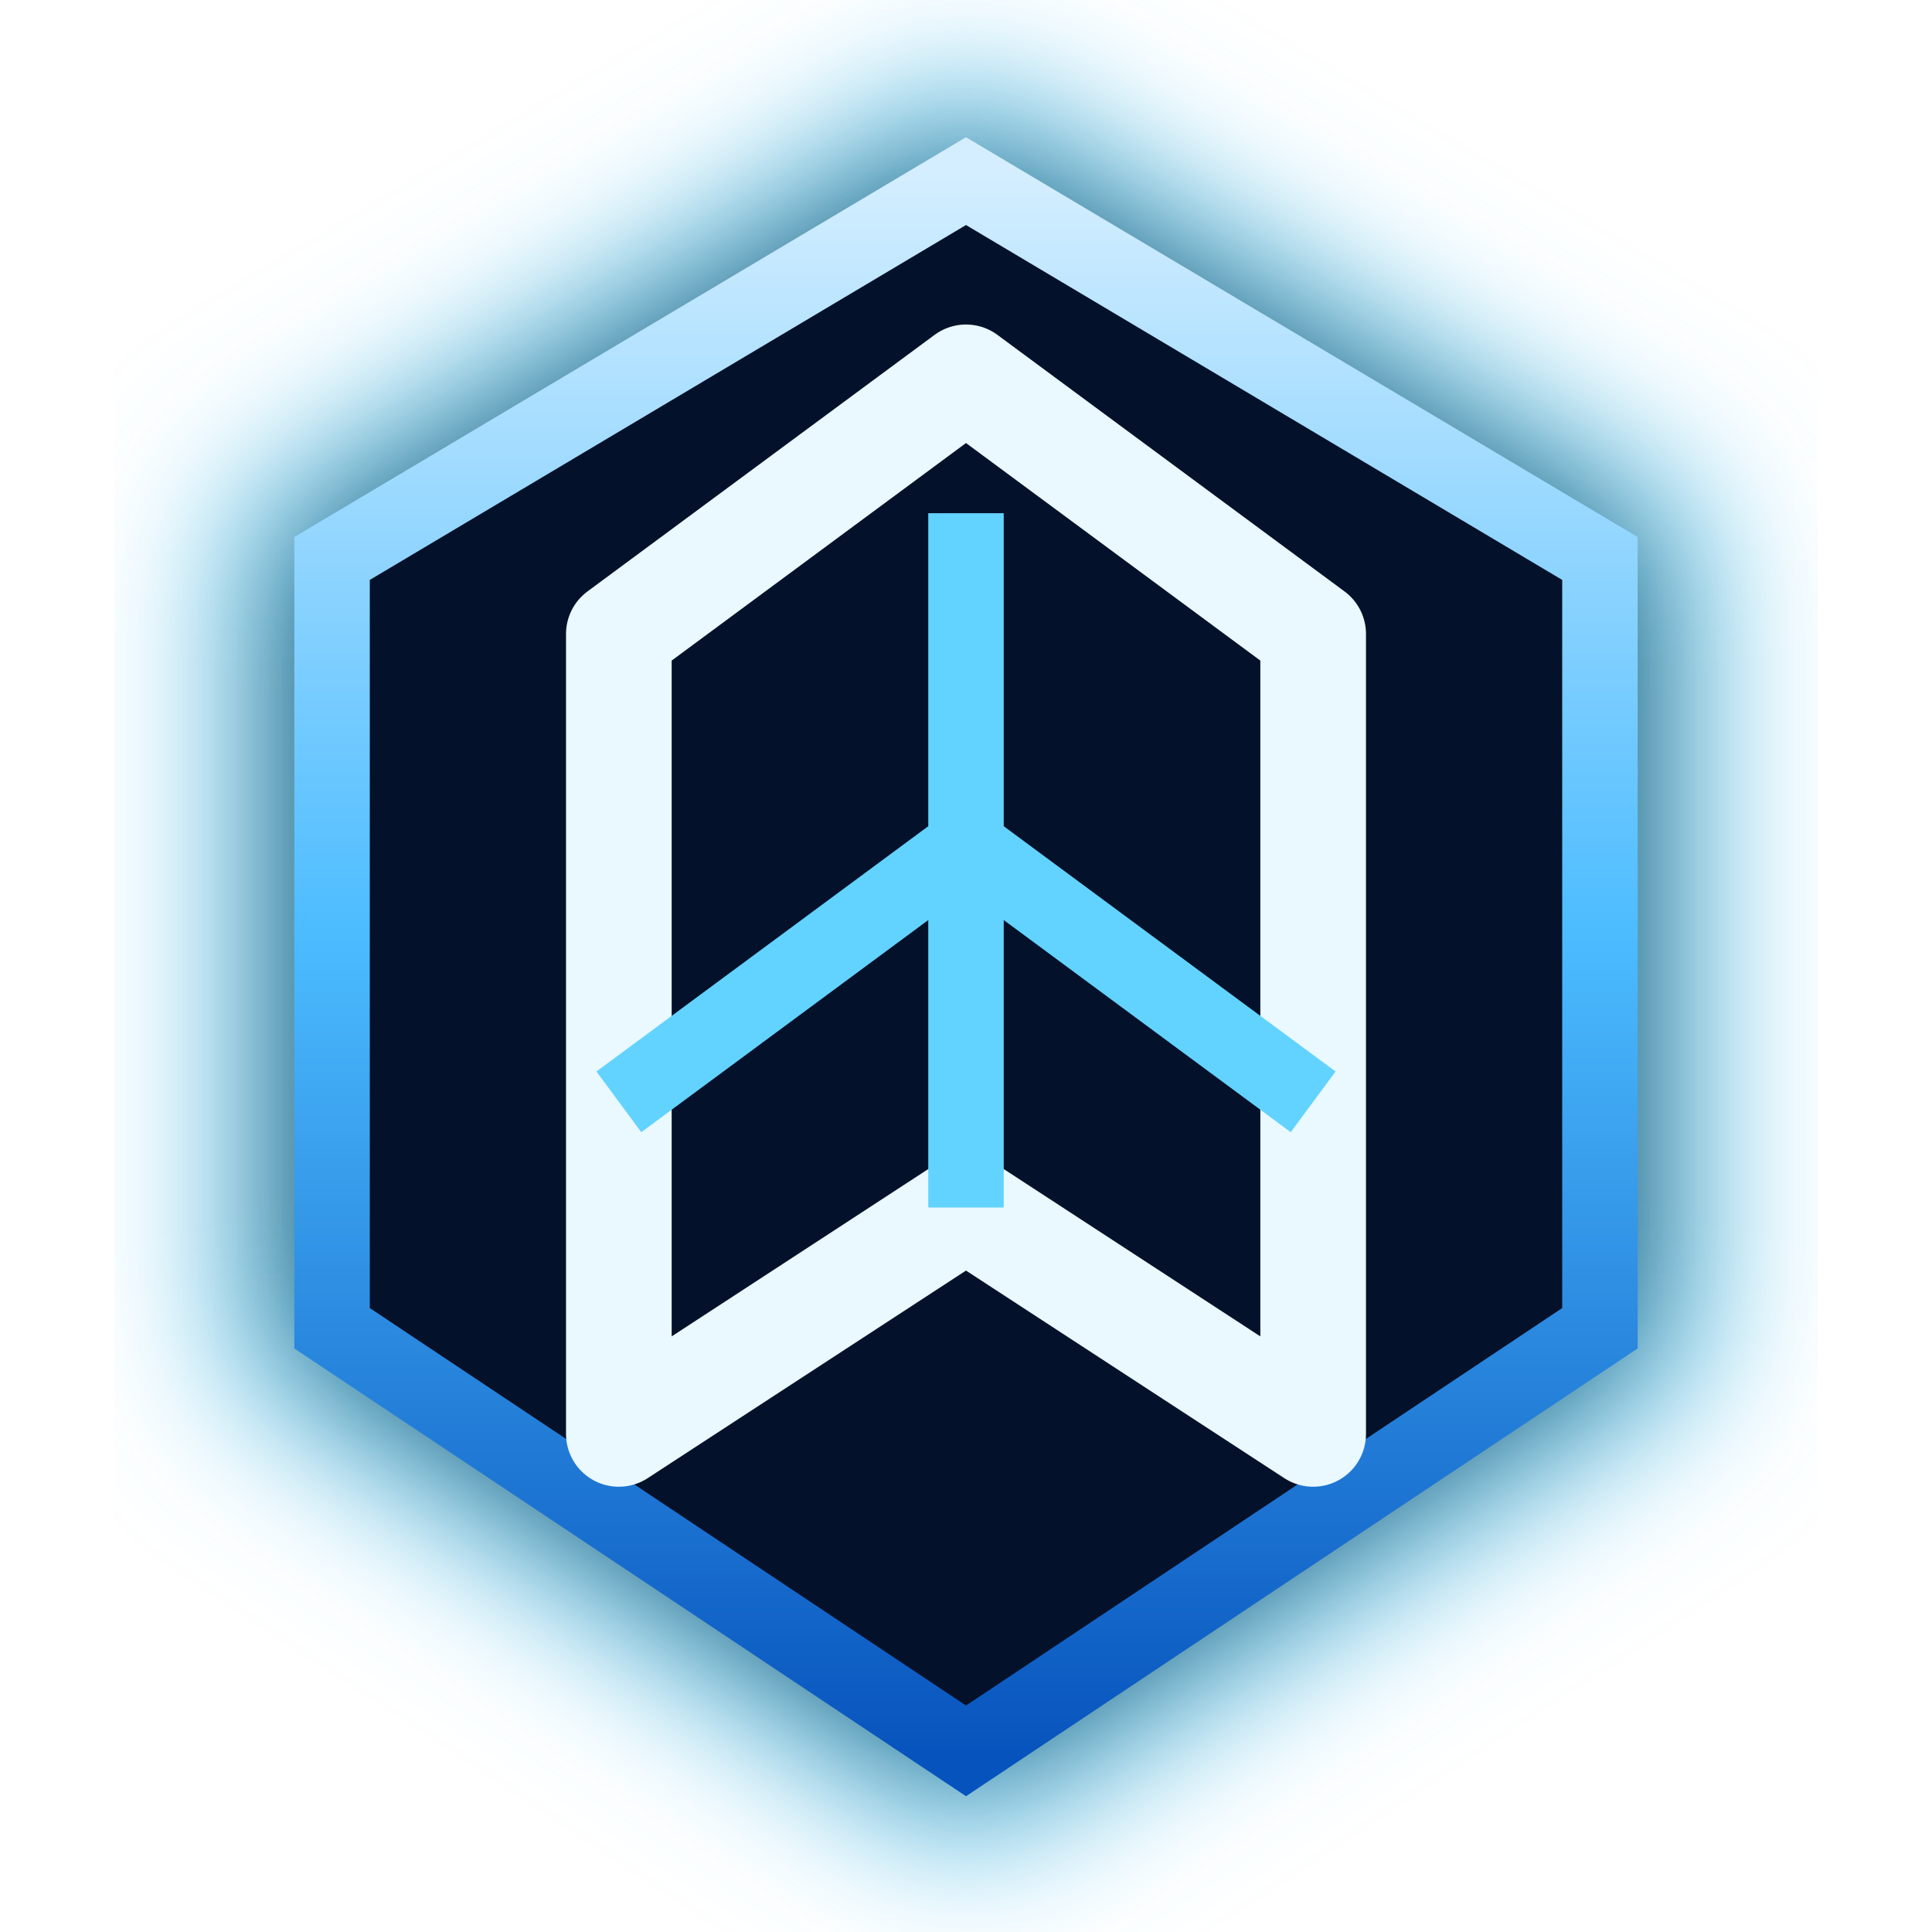
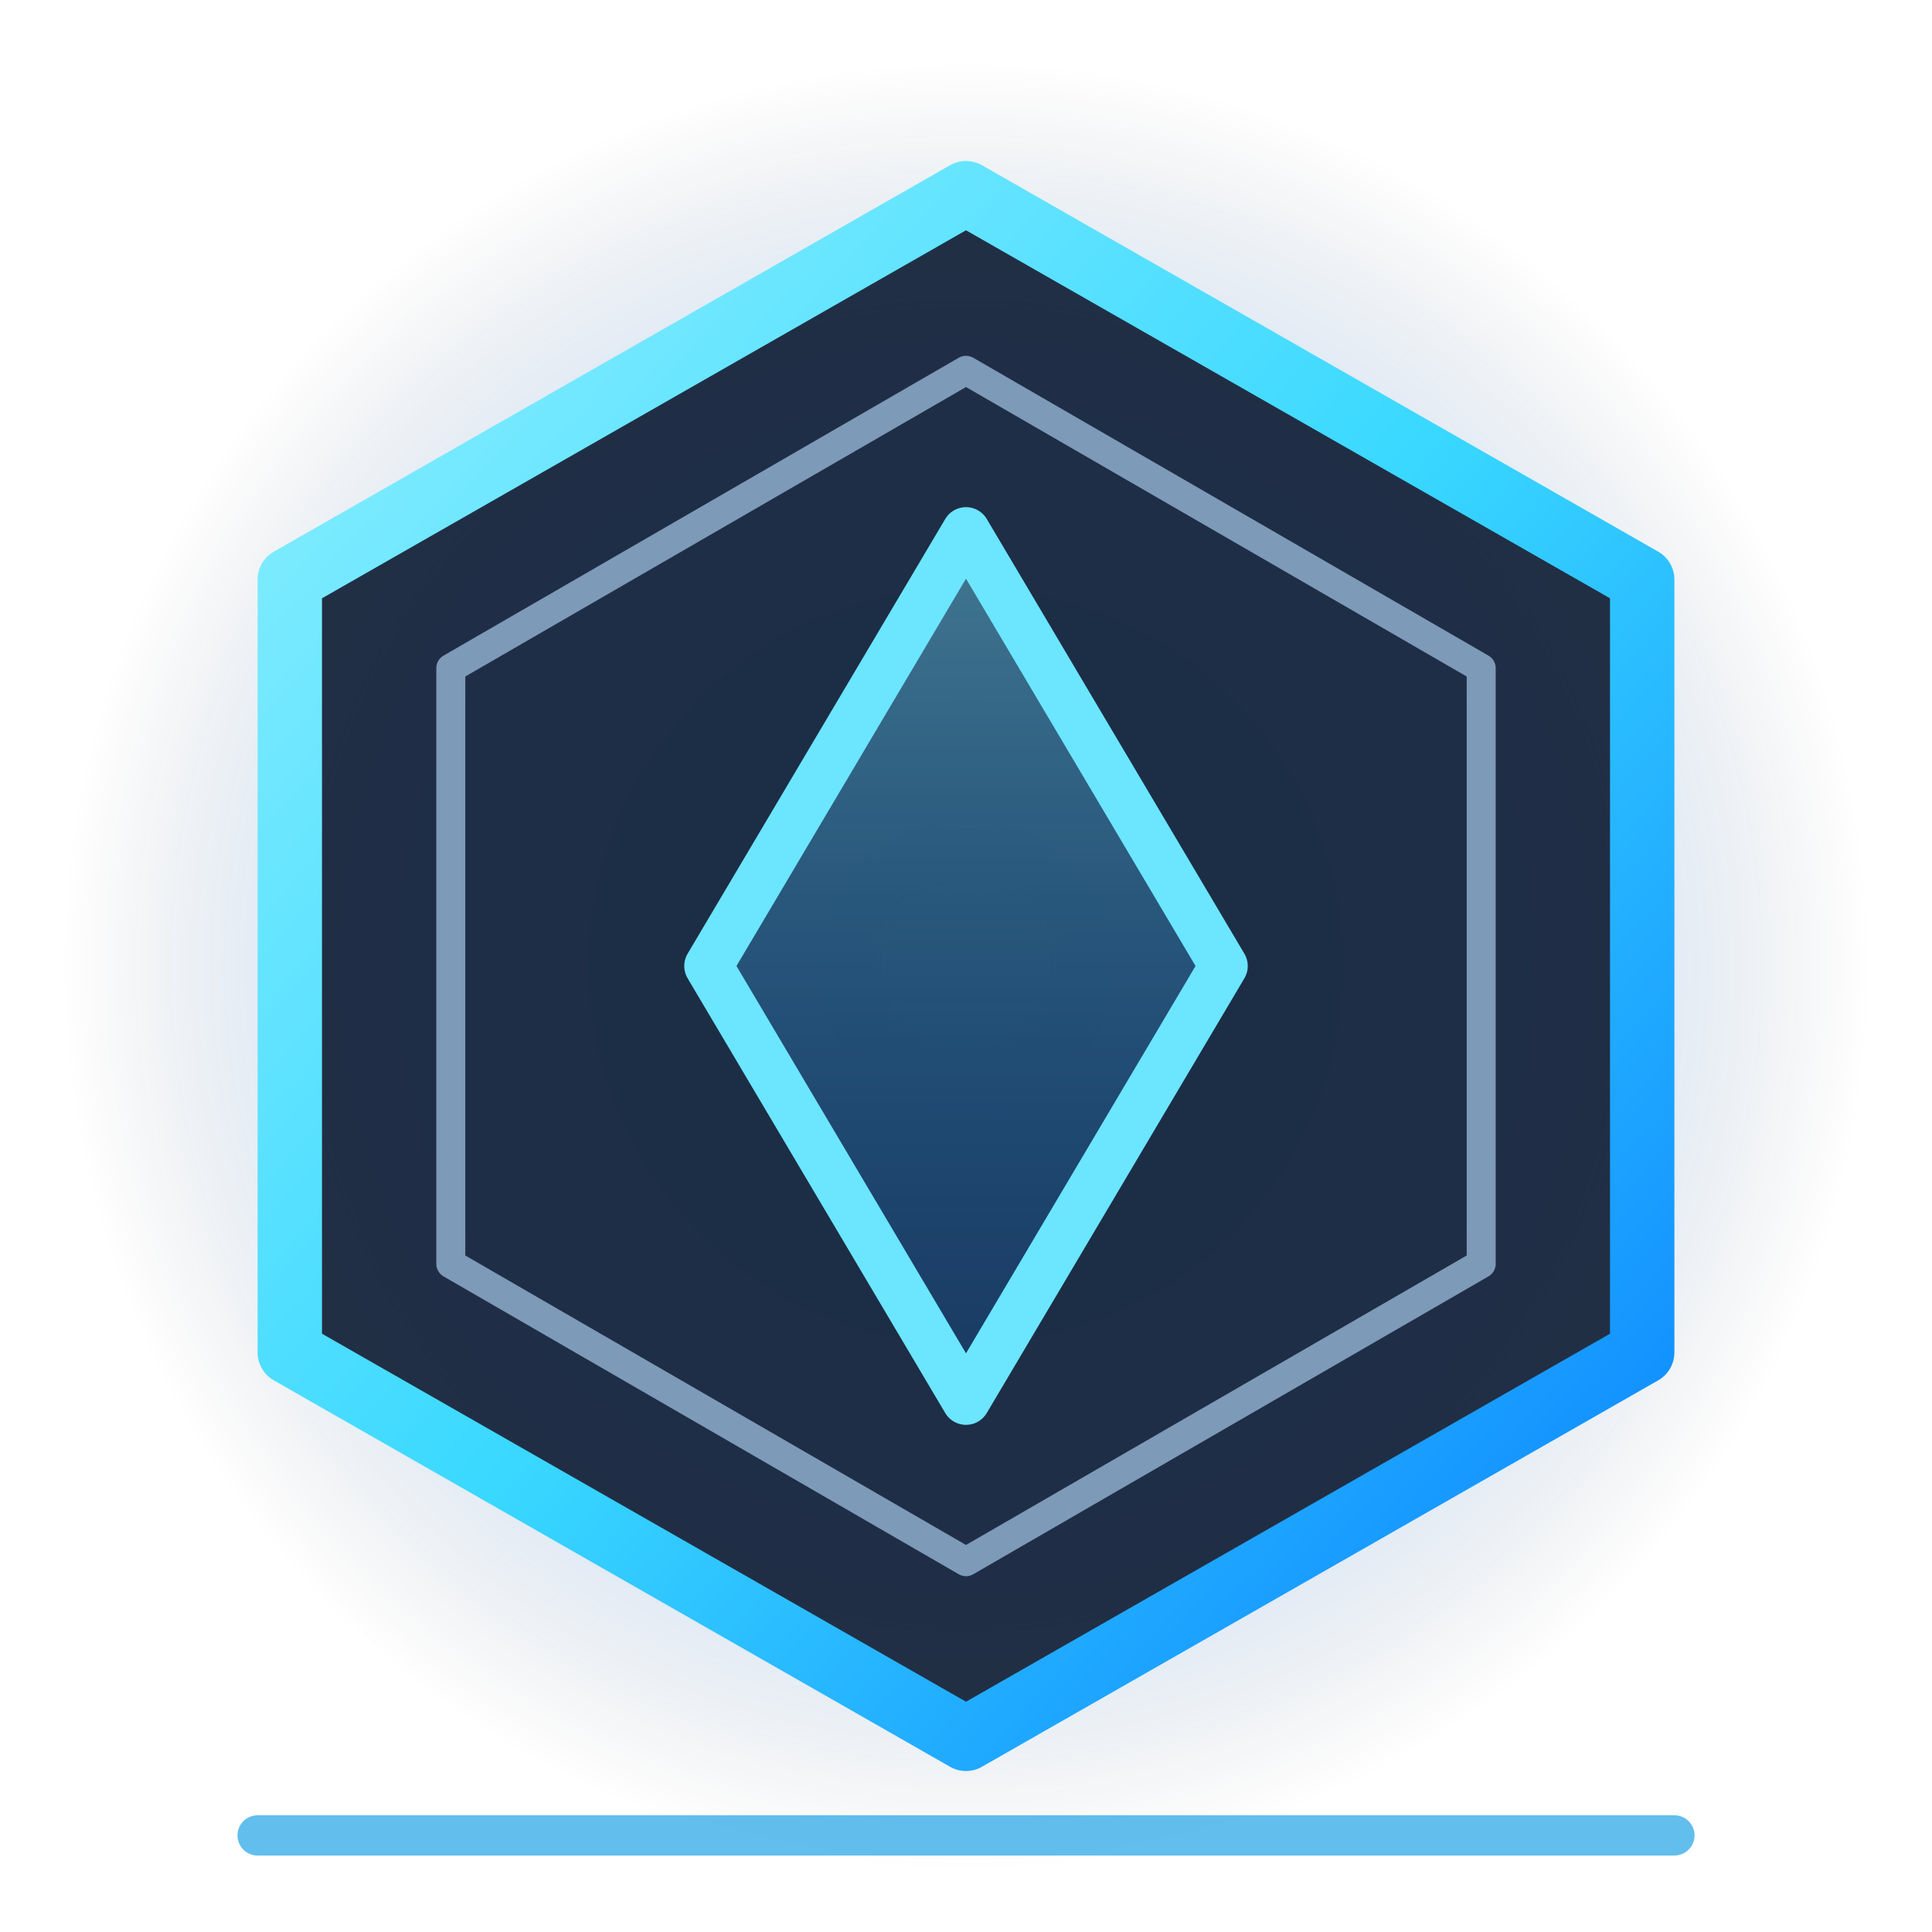
- <svg xmlns="http://www.w3.org/2000/svg" viewBox="0 0 128 128">
+ <svg xmlns="http://www.w3.org/2000/svg" viewBox="0 0 120 120" role="img" aria-labelledby="sigil-title">
  <defs>
-     <linearGradient id="g" x2="0" y2="1">
-       <stop stop-color="#d4eeff" />
-       <stop offset=".48" stop-color="#4cbcff" />
-       <stop offset="1" stop-color="#0753bd" />
+     <radialGradient id="sigil-glow" cx="50%" cy="50%" r="50%">
+       <stop offset="0%" stop-color="#39d8ff" stop-opacity="0.45" />
+       <stop offset="65%" stop-color="#087eff" stop-opacity="0.18" />
+       <stop offset="100%" stop-color="#020817" stop-opacity="0" />
+     </radialGradient>
+     <linearGradient id="hex-outer" x1="0" y1="0" x2="1" y2="1">
+       <stop offset="0%" stop-color="#8ef0ff" />
+       <stop offset="50%" stop-color="#39d8ff" />
+       <stop offset="100%" stop-color="#087eff" />
    </linearGradient>
-     <filter id="f">
-       <feGaussianBlur stdDeviation="5" />
-     </filter>
+     <linearGradient id="diamond-fill" x1="0" y1="0" x2="0" y2="1">
+       <stop offset="0%" stop-color="#7ce8ff" stop-opacity="0.4" />
+       <stop offset="100%" stop-color="#087eff" stop-opacity="0.15" />
+     </linearGradient>
  </defs>
-   <path d="M64 7 111 35v55l-47 31L17 90V35z" fill="#04112a" stroke="#5fd2ff" stroke-width="4" filter="url(#f)" />
-   <path d="M64 12 106 37v51l-42 28L22 88V37z" fill="#04112a" stroke="url(#g)" stroke-width="5" />
-   <path d="M64 25 41 42v53l23-15 23 15V42z" fill="none" stroke="#eaf8ff" stroke-width="7" stroke-linejoin="round" />
-   <path d="M64 34v46m-23-7 23-17 23 17" fill="none" stroke="#62d3ff" stroke-width="5" />
+   <circle cx="60" cy="60" r="56" fill="url(#sigil-glow)" />
+   <polygon points="60,12 102,36 102,84 60,108 18,84 18,36" fill="#07162e" fill-opacity="0.88" stroke="url(#hex-outer)" stroke-width="4" stroke-linejoin="round" />
+   <polygon points="60,23 92,41.5 92,78.5 60,97 28,78.5 28,41.5" fill="none" stroke="#a6c8e8" stroke-opacity="0.7" stroke-width="1.8" stroke-linejoin="round" />
+   <polygon points="60,33 76,60 60,87 44,60" fill="url(#diamond-fill)" stroke="#6ce5ff" stroke-width="3" stroke-linejoin="round" />
+   <line x1="16" y1="114" x2="104" y2="114" stroke="#2ea8e6" stroke-opacity="0.75" stroke-width="2.5" stroke-linecap="round" />
</svg>
